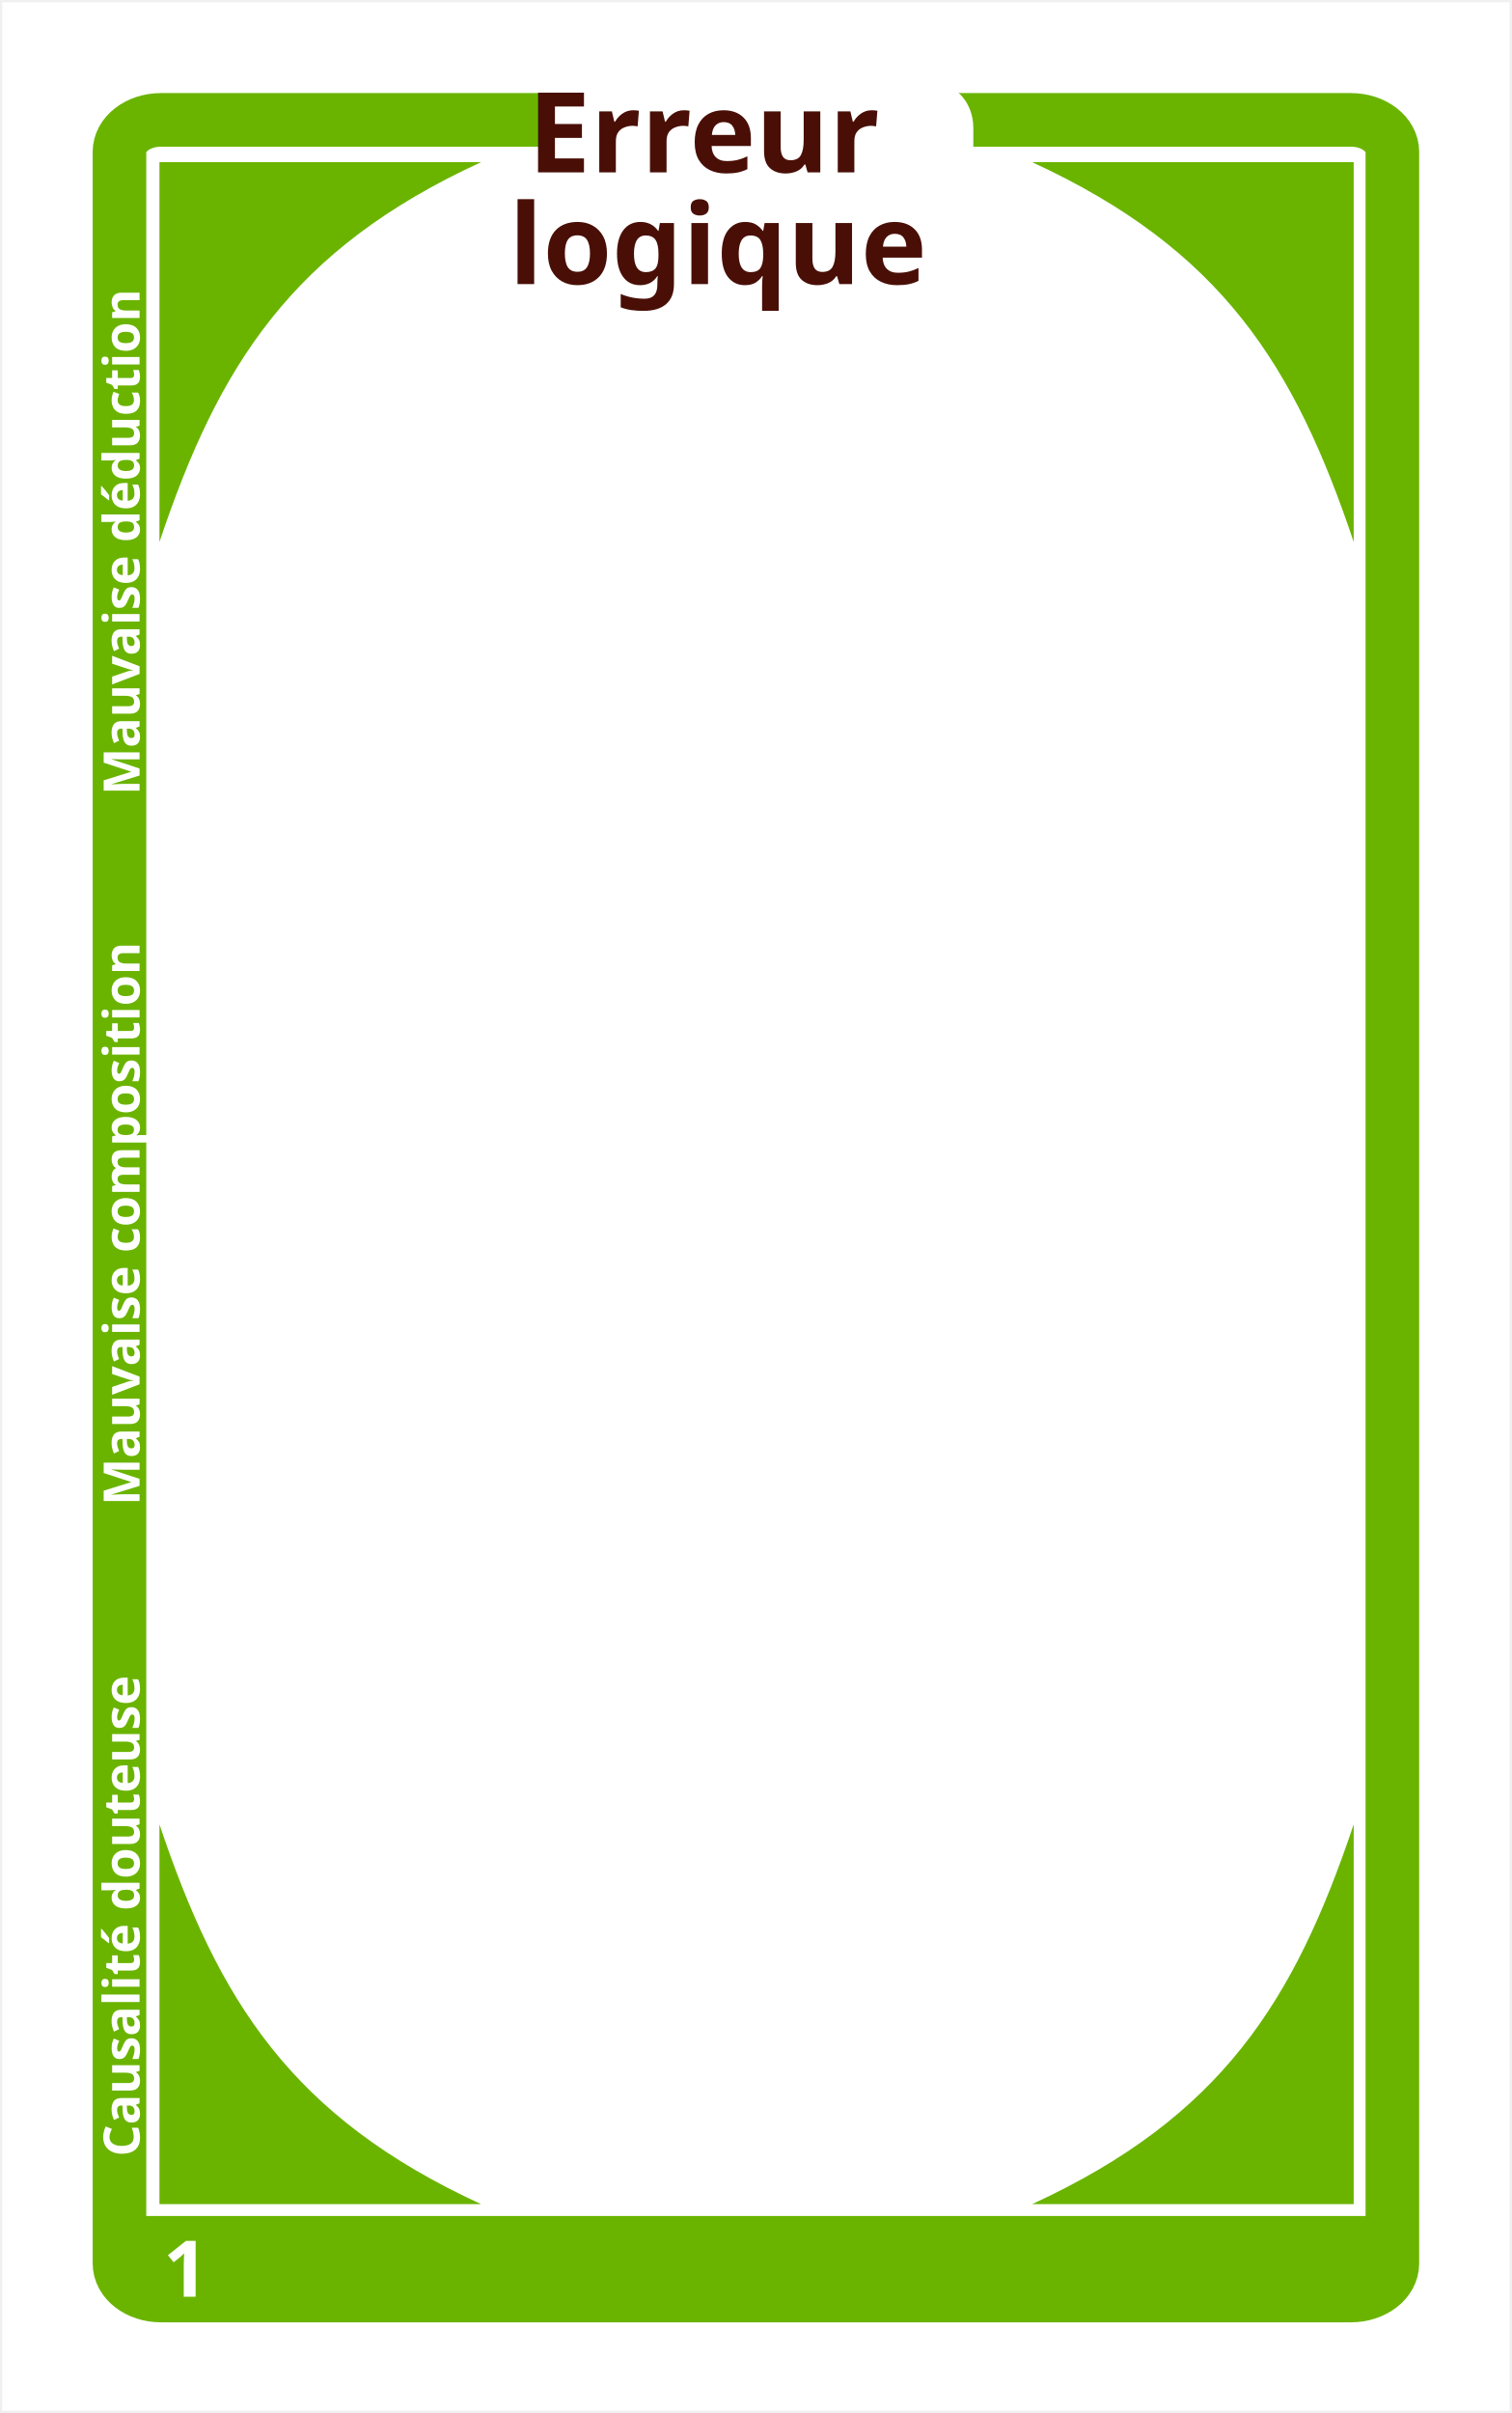
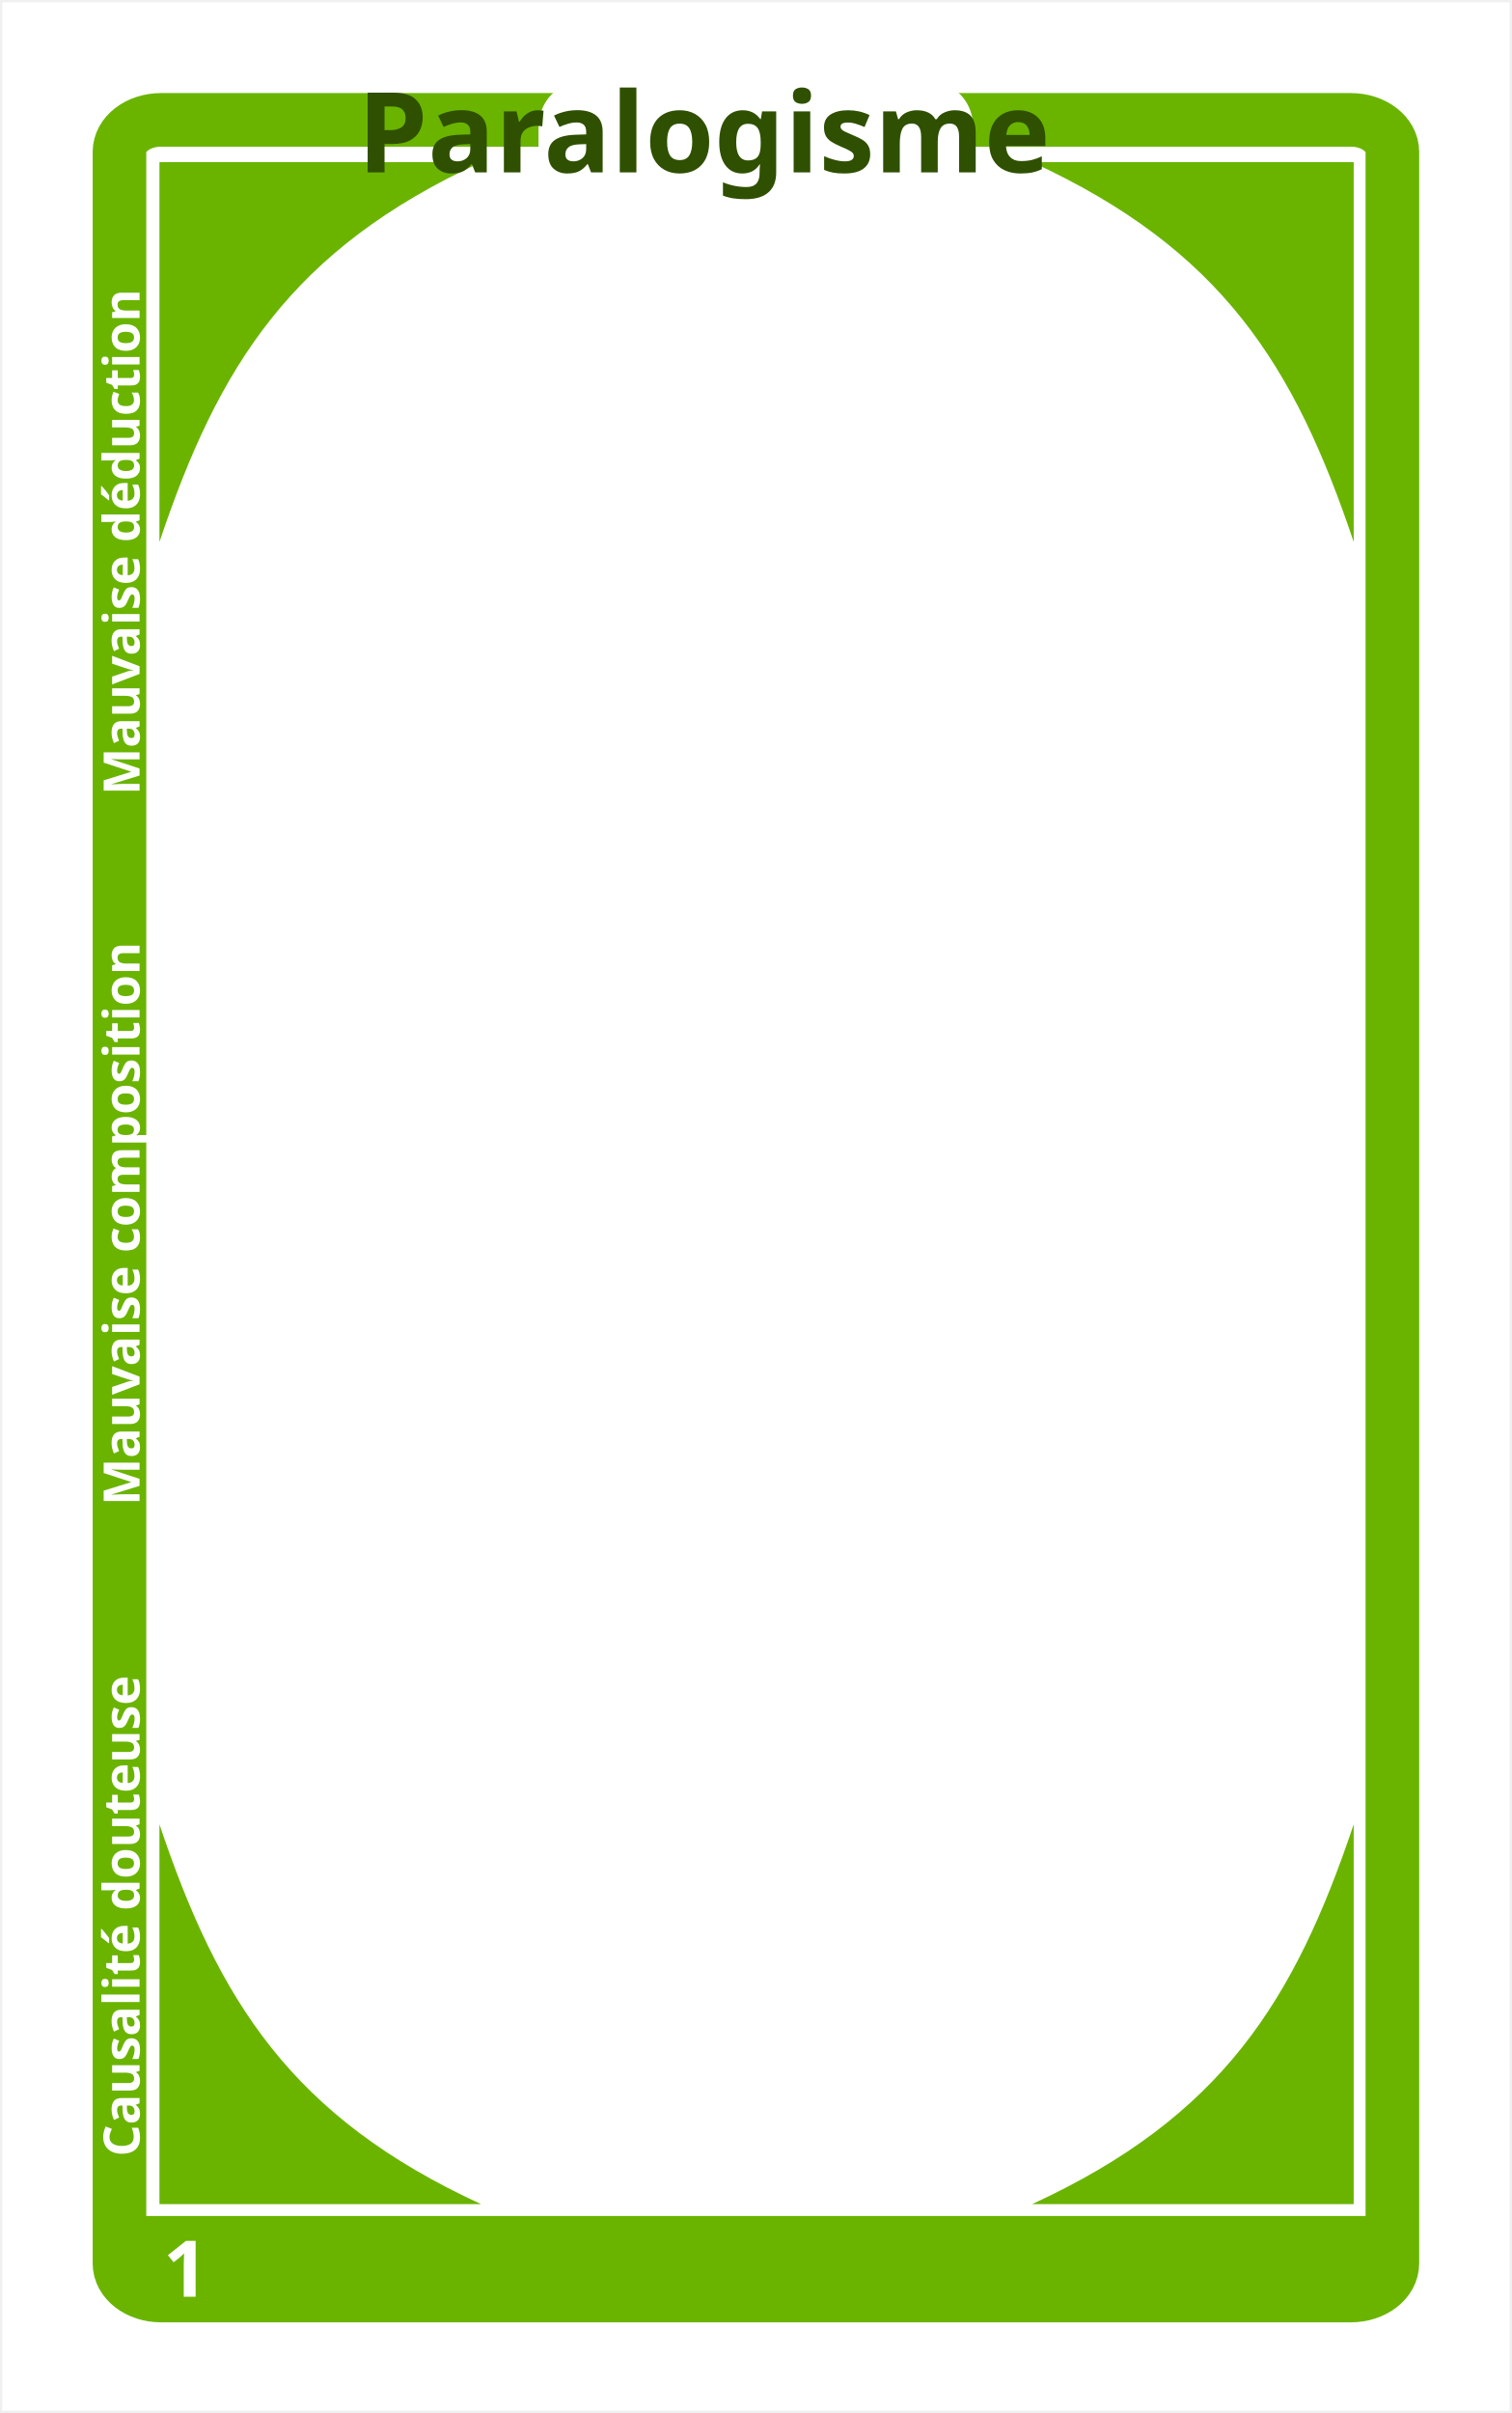
<svg xmlns="http://www.w3.org/2000/svg" height="152.428mm" id="svg6779" version="1.1" viewBox="0 0 338.5 540.1" width="95.532mm">
  <defs id="defs6781" />
  <g id="layer1" transform="translate(0,-0.01223058)">
    <rect height="539.1" id="rect4326-0-3-6-4-3-2-61-6-9-9-5-0-7-0-5-8-8-9-4-5-5-9-5-4" style="fill:#ffffff;fill-opacity:1;stroke:none;stroke-opacity:1" width="337.5" x="0.5" y="0.512" />
    <rect height="26.429" id="rect13148-3-3-2-4-2-33" rx="15" ry="15" style="fill:#ffffff;fill-opacity:1;stroke:none;stroke-width:5.838;stroke-linecap:round;stroke-linejoin:bevel;stroke-miterlimit:4;stroke-dasharray:none;stroke-dashoffset:0;stroke-opacity:1" width="121.429" x="108.536" y="494.851" />
    <rect height="486.971" id="rect2985-3-0-7-7-6-9-6-2-0-3-5-4-5-0-77-3-1-3-5-56-2-3-6-5-7" rx="9.294" ry="7.161" style="fill:#ffffff;fill-opacity:1;stroke:#6ab400;stroke-width:12;stroke-miterlimit:4;stroke-dasharray:none;stroke-dashoffset:0;stroke-opacity:1" width="285.002" x="26.749" y="26.845" />
    <rect height="17.763" id="rect5818-0-9" style="fill:#6ab400;fill-opacity:1;stroke:none;stroke-width:0.914;stroke-linecap:round;stroke-linejoin:bevel;stroke-miterlimit:4;stroke-dasharray:none;stroke-dashoffset:0;stroke-opacity:1" width="278.215" x="30.143" y="496.015" />
    <path d="m 303.089,36.313 v 85 c -13.254,-39.476 -29.508,-65.452 -72,-85 z" id="path9668-2-2-4-4" style="fill:#6ab400;fill-opacity:1;fill-rule:evenodd;stroke:none;stroke-width:1px;stroke-linecap:butt;stroke-linejoin:miter;stroke-opacity:1" />
    <path d="m 303.089,493.359 v -85 c -13.254,39.476 -29.508,65.452 -72,85 z" id="path9668-2-7-7-8-9" style="fill:#6ab400;fill-opacity:1;fill-rule:evenodd;stroke:none;stroke-width:1px;stroke-linecap:butt;stroke-linejoin:miter;stroke-opacity:1" />
    <path d="m 35.702,493.359 v -85 c 13.254,39.476 29.508,65.452 72,85 z" id="path9668-7-2-7-9" style="fill:#6ab400;fill-opacity:1;fill-rule:evenodd;stroke:none;stroke-width:1px;stroke-linecap:butt;stroke-linejoin:miter;stroke-opacity:1" />
    <path d="M 35.702,36.313 V 121.313 C 48.956,81.837 65.21,55.861 107.702,36.313 Z" id="path9668-5-1-1" style="fill:#6ab400;fill-opacity:1;fill-rule:evenodd;stroke:none;stroke-width:1px;stroke-linecap:butt;stroke-linejoin:miter;stroke-opacity:1" />
    <text id="fam_num" style="font-style:normal;font-weight:normal;line-height:0%;font-family:sans-serif;letter-spacing:0px;word-spacing:0px;fill:#000000;fill-opacity:1;stroke:none" x="36.565" xml:space="preserve" y="514.085">
      <tspan id="tspan5667-04-4-6-18-8-8-0-0-1-5-8-4-4-0-7-2-4" style="font-style:normal;font-variant:normal;font-weight:bold;font-stretch:normal;font-size:17.5px;line-height:1.25;font-family:STIX;-inkscape-font-specification:'STIX Bold';fill:#ffffff" x="36.565" y="514.085">1</tspan>
    </text>
    <rect height="23.571" id="rect13148-3-36-0-1-20" rx="8.26" ry="9.778" style="fill:#ffffff;fill-opacity:1;stroke:none;stroke-width:5.838;stroke-linecap:round;stroke-linejoin:bevel;stroke-miterlimit:4;stroke-dasharray:none;stroke-dashoffset:0;stroke-opacity:1" width="97.346" x="120.577" y="18.845" />
    <text id="text" style="font-style:normal;font-variant:normal;font-weight:bold;font-stretch:normal;line-height:0%;font-family:stix;-inkscape-font-specification:'stix bold';text-align:center;letter-spacing:0px;word-spacing:0px;text-anchor:middle;fill:#2f5000;fill-opacity:1;stroke:none" x="168.513" xml:space="preserve" y="38.595">
-       <tspan id="tspan5202-5-2-9-4-0-4-56" style="font-style:normal;font-variant:normal;font-weight:bold;font-stretch:normal;font-size:25px;line-height:100%;font-family:STIX;-inkscape-font-specification:'STIX Bold';text-align:center;text-anchor:middle;fill:#490f07;fill-opacity:1" x="168.513" y="38.595">Erreur</tspan>
-       <tspan id="tspan4902" style="font-style:normal;font-variant:normal;font-weight:bold;font-stretch:normal;font-size:25px;line-height:100%;font-family:STIX;-inkscape-font-specification:'STIX Bold';text-align:center;text-anchor:middle;fill:#490f07;fill-opacity:1" x="168.513" y="63.595">logique</tspan>
+       <tspan id="tspan5202-5-2-9-4-0-4-56" style="font-style:normal;font-variant:normal;font-weight:bold;font-stretch:normal;font-size:25px;line-height:100%;font-family:stix;-inkscape-font-specification:'stix bold';text-align:center;text-anchor:middle;fill:#2f5000;fill-opacity:1" x="168.513" y="38.595">Paralogisme</tspan>
+       <tspan id="tspan4902" style="font-style:normal;font-variant:normal;font-weight:bold;font-stretch:normal;font-size:25px;line-height:100%;font-family:stix;-inkscape-font-specification:'stix bold';text-align:center;text-anchor:middle;fill:#2f5000;fill-opacity:1" x="168.513" y="63.595" />
    </text>
    <text id="text4212-1-29-1-2-8-9-0-9-6-9-8-3-1-0-6-8-0-4-2-3-6-9-3-3-9-1" style="font-style:normal;font-variant:normal;font-weight:bold;font-stretch:normal;font-size:11.25px;line-height:0%;font-family:STIX;-inkscape-font-specification:'STIX, Bold';text-align:end;letter-spacing:0px;word-spacing:0px;writing-mode:lr-tb;text-anchor:end;fill:#1e0000;fill-opacity:1;stroke:none" transform="matrix(0,-1,1,0,0,0)" x="-50.056" xml:space="preserve" y="31.246">
-       <tspan id="tspan4214-27-1-2-9-7-6-4-1-1-1-3-9-59-96-1-6-2-1-8-8-2-7-4-1-0-14" style="font-style:normal;font-variant:normal;font-weight:bold;font-stretch:normal;font-size:11.25px;line-height:125%;font-family:STIX;-inkscape-font-specification:'STIX, Bold';text-align:end;writing-mode:lr-tb;text-anchor:end;fill:#ffffff;fill-opacity:1;stroke:none" x="-50.056" y="31.246">Mauvaise déduction</tspan>
+       <tspan id="tspan4214-27-1-2-9-7-6-4-1-1-1-3-9-59-96-1-6-2-1-8-8-2-7-4-1-0-14" style="font-style:normal;font-variant:normal;font-weight:bold;font-stretch:normal;font-size:11.25px;line-height:125%;font-family:STIX;-inkscape-font-specification:'STIX, Bold';text-align:end;writing-mode:lr-tb;text-anchor:end;fill:#ffffff;fill-opacity:1;stroke:none" x="-50.056" y="31.246">Mauvaise
+ déduction</tspan>
    </text>
    <text id="text4212-1-29-1-2-8-9-0-9-6-9-15-4-9-9-24-4-6-7-5-8-9-3" style="font-style:normal;font-variant:normal;font-weight:bold;font-stretch:normal;font-size:11.25px;line-height:0%;font-family:STIX;-inkscape-font-specification:'STIX, Bold';text-align:center;letter-spacing:0px;word-spacing:0px;writing-mode:lr-tb;text-anchor:middle;fill:#ffffff;fill-opacity:1;stroke:none" transform="matrix(0,-1,1,0,0,0)" x="-266.606" xml:space="preserve" y="31.246">
-       <tspan id="tspan4214-27-1-2-9-7-6-4-1-1-1-9-8-7-7-0-88-0-1-6-0-1-72" style="font-style:normal;font-variant:normal;font-weight:bold;font-stretch:normal;font-size:11.25px;line-height:125%;font-family:STIX;-inkscape-font-specification:'STIX, Bold';text-align:center;writing-mode:lr-tb;text-anchor:middle" x="-266.606" y="31.246">Mauvaise composition</tspan>
+       <tspan id="tspan4214-27-1-2-9-7-6-4-1-1-1-9-8-7-7-0-88-0-1-6-0-1-72" style="font-style:normal;font-variant:normal;font-weight:bold;font-stretch:normal;font-size:11.25px;line-height:125%;font-family:STIX;-inkscape-font-specification:'STIX, Bold';text-align:center;writing-mode:lr-tb;text-anchor:middle" x="-266.606" y="31.246">Mauvaise
+ composition</tspan>
    </text>
    <text id="text4212-1-29-1-2-8-9-0-9-6-9-17-4-1-5-6-8-7-5-1-1-7-7" style="font-style:normal;font-variant:normal;font-weight:bold;font-stretch:normal;font-size:11.25px;line-height:0%;font-family:STIX;-inkscape-font-specification:'STIX, Bold';text-align:start;letter-spacing:0px;word-spacing:0px;writing-mode:lr-tb;text-anchor:start;fill:#ffffff;fill-opacity:1;stroke:none" transform="matrix(0,-1,1,0,0,0)" x="-482.739" xml:space="preserve" y="31.246">
-       <tspan id="tspan4214-27-1-2-9-7-6-4-1-1-1-85-8-3-3-2-9-0-8-7-7-7-33" style="font-style:normal;font-variant:normal;font-weight:bold;font-stretch:normal;font-size:11.25px;line-height:125%;font-family:STIX;-inkscape-font-specification:'STIX, Bold';text-align:start;writing-mode:lr-tb;text-anchor:start" x="-482.739" y="31.246">Causalité douteuse</tspan>
+       <tspan id="tspan4214-27-1-2-9-7-6-4-1-1-1-85-8-3-3-2-9-0-8-7-7-7-33" style="font-style:normal;font-variant:normal;font-weight:bold;font-stretch:normal;font-size:11.25px;line-height:125%;font-family:STIX;-inkscape-font-specification:'STIX, Bold';text-align:start;writing-mode:lr-tb;text-anchor:start" x="-482.739" y="31.246">Causalité
+ douteuse</tspan>
    </text>
-     <flowRoot id="desc" style="font-style:normal;font-variant:normal;font-weight:bold;font-stretch:normal;line-height:0.01%;font-family:STIX;-inkscape-font-specification:'STIX Bold';text-align:center;letter-spacing:0px;word-spacing:0px;text-anchor:middle;fill:#1b0603;fill-opacity:1;stroke:none" transform="translate(159.938,937.93)" xml:space="preserve">
+     <flowRoot id="desc" style="font-style:normal;font-variant:normal;font-weight:bold;font-stretch:normal;line-height:0.01%;font-family:stix;-inkscape-font-specification:'stix bold';text-align:center;letter-spacing:0px;word-spacing:0px;text-anchor:middle;fill:#121e00;fill-opacity:1;stroke:none" transform="translate(159.938,937.93)" xml:space="preserve">
      <flowRegion id="flowRegion5390-2-2-5-6-3-9-94-3-6-8-8-5-1-8-5-4-6-7-24">
        <rect height="77.284" id="rect5392-7-0-4-8-6-2-8-5-84-3-3-4-2-2-3-3-0-2-4" style="font-style:normal;font-variant:normal;font-weight:bold;font-stretch:normal;font-size:15px;line-height:100%;font-family:stix;-inkscape-font-specification:'stix bold';text-align:center;text-anchor:middle;fill:#6ab400;fill-opacity:1" width="264.064" x="-123.227" y="-557.274" />
      </flowRegion>
-       <flowPara id="flowPara5394-0-2-4-9-0-06-12-6-8-2-1-8-0-3-8-0-7-6-4" style="font-style:normal;font-variant:normal;font-weight:bold;font-stretch:normal;font-size:15px;line-height:100%;font-family:STIX;-inkscape-font-specification:'STIX Bold';text-align:center;text-anchor:middle;fill:#1b0603;fill-opacity:1">Vous basez votre thèse sur un raisonnement incohérent.</flowPara>
+       <flowPara id="flowPara5394-0-2-4-9-0-06-12-6-8-2-1-8-0-3-8-0-7-6-4" style="font-style:normal;font-variant:normal;font-weight:bold;font-stretch:normal;font-size:15px;line-height:100%;font-family:stix;-inkscape-font-specification:'stix bold';text-align:center;text-anchor:middle;fill:#121e00;fill-opacity:1">Vous basez votre thèse sur un raisonnement incohérent.</flowPara>
    </flowRoot>
-     <flowRoot id="example" style="font-style:normal;font-variant:normal;font-weight:bold;font-stretch:normal;line-height:0.01%;font-family:STIX;-inkscape-font-specification:'STIX Bold';text-align:center;letter-spacing:0px;word-spacing:0px;text-anchor:middle;fill:#1b0603;fill-opacity:1;stroke:none" transform="translate(158.5015,1027.331)" xml:space="preserve">
+     <flowRoot id="example" style="font-style:normal;font-variant:normal;font-weight:bold;font-stretch:normal;line-height:0.01%;font-family:stix;-inkscape-font-specification:'stix bold';text-align:center;letter-spacing:0px;word-spacing:0px;text-anchor:middle;fill:#121e00;fill-opacity:1;stroke:none" transform="translate(158.5015,1027.331)" xml:space="preserve">
      <flowRegion id="flowRegion5390-2-2-5-6-3-9-94-3-17-8-6-9-1-6-0-9-6-1-5-38">
-         <rect height="47.284" id="rect5392-7-0-4-8-6-2-8-5-7-1-2-6-5-5-9-91-21-0-2-3" style="font-style:normal;font-variant:normal;font-weight:bold;font-stretch:normal;font-size:15px;line-height:100%;font-family:stix;-inkscape-font-specification:'stix bold';text-align:center;text-anchor:middle;fill:#6ab400;fill-opacity:1;stroke-width:0.574" width="267.68" x="-123.227" y="-557.274" />
+         <rect height="50.141" id="rect5392-7-0-4-8-6-2-8-5-7-1-2-6-5-5-9-91-21-0-2-3" style="font-style:normal;font-variant:normal;font-weight:bold;font-stretch:normal;font-size:15px;line-height:100%;font-family:stix;-inkscape-font-specification:'stix bold';text-align:center;text-anchor:middle;fill:#6ab400;fill-opacity:1;stroke-width:0.574" width="267.68" x="-123.227" y="-595.845" />
      </flowRegion>
-       <flowPara id="flowPara5394-0-2-4-9-0-06-12-6-9-2-2-4-4-0-4-4-2-1-0-2" style="font-style:italic;font-variant:normal;font-weight:bold;font-stretch:normal;font-size:12.5px;line-height:100%;font-family:STIX;-inkscape-font-specification:'STIX Bold Italic';text-align:center;text-anchor:middle;fill:#1b0603;fill-opacity:1" />
+       <flowPara id="flowPara5394-0-2-4-9-0-06-12-6-9-2-2-4-4-0-4-4-2-1-0-2" style="font-style:italic;font-variant:normal;font-weight:normal;font-stretch:normal;font-size:12.5px;line-height:100%;font-family:stix;-inkscape-font-specification:'stix italic';text-align:center;text-anchor:middle;fill:#121e00;fill-opacity:1" />
    </flowRoot>
    <g id="illustration" transform="translate(-8.92912,-83.17609)" />
  </g>
</svg>
